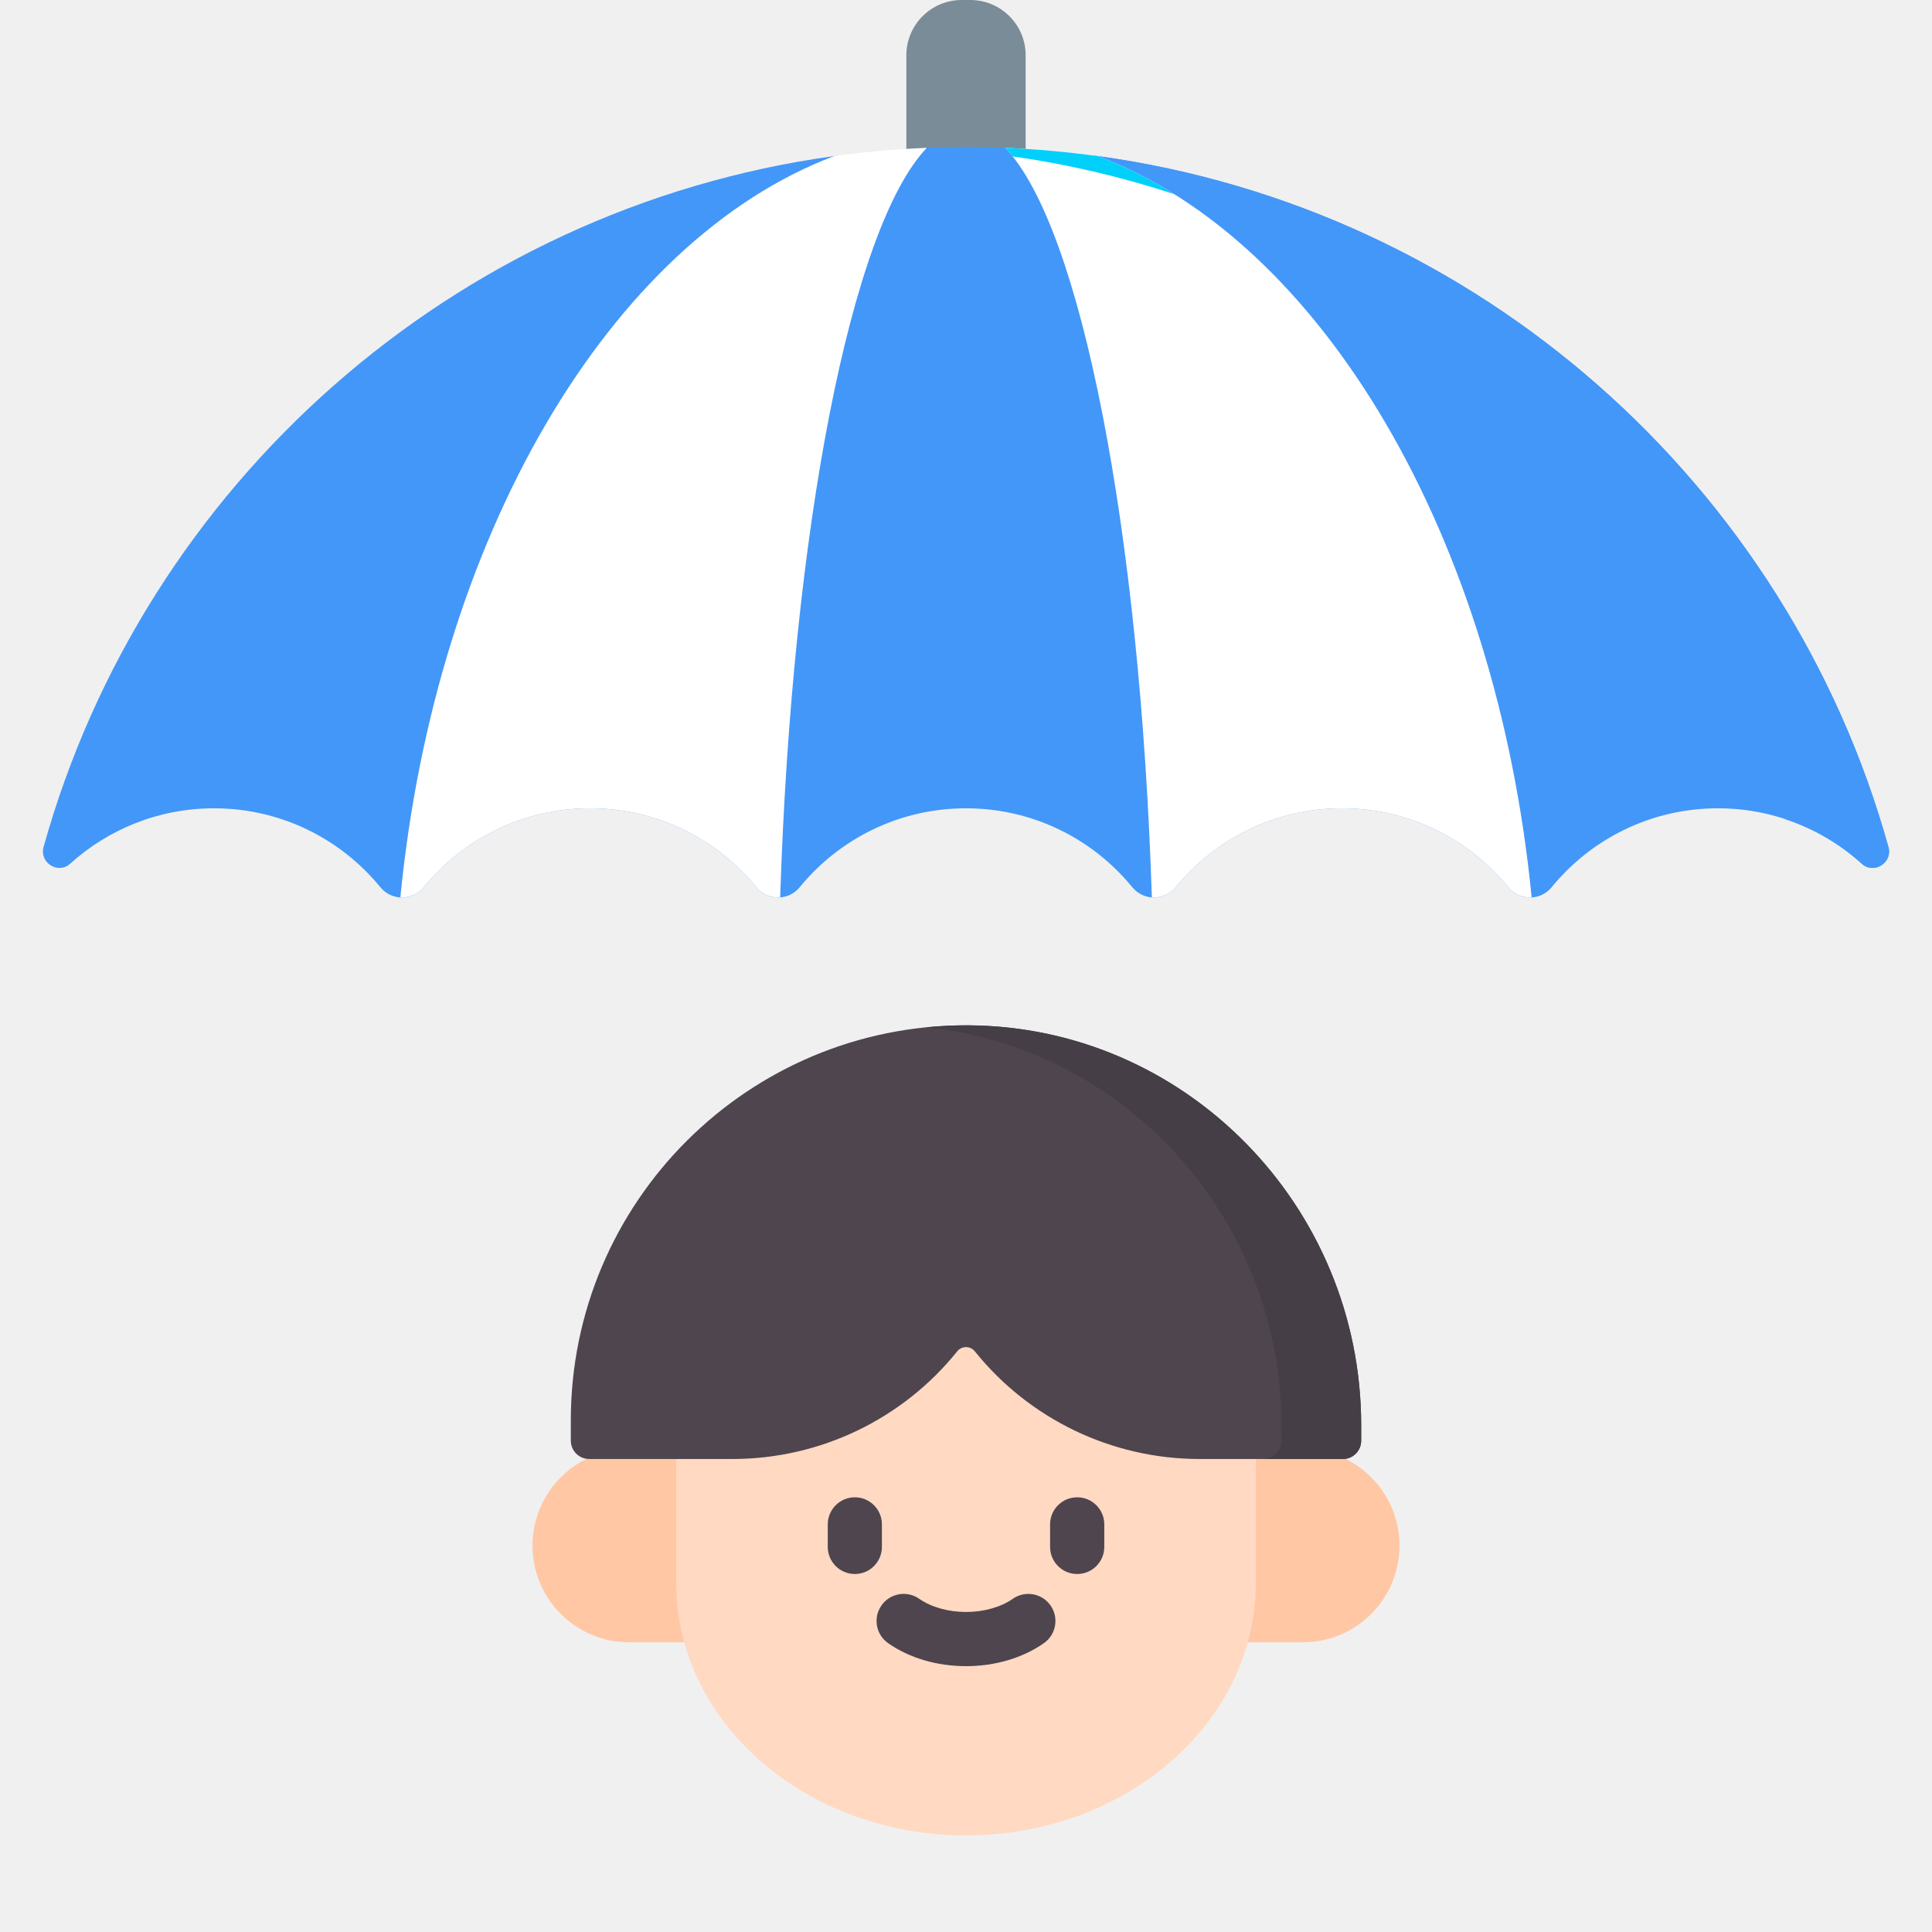
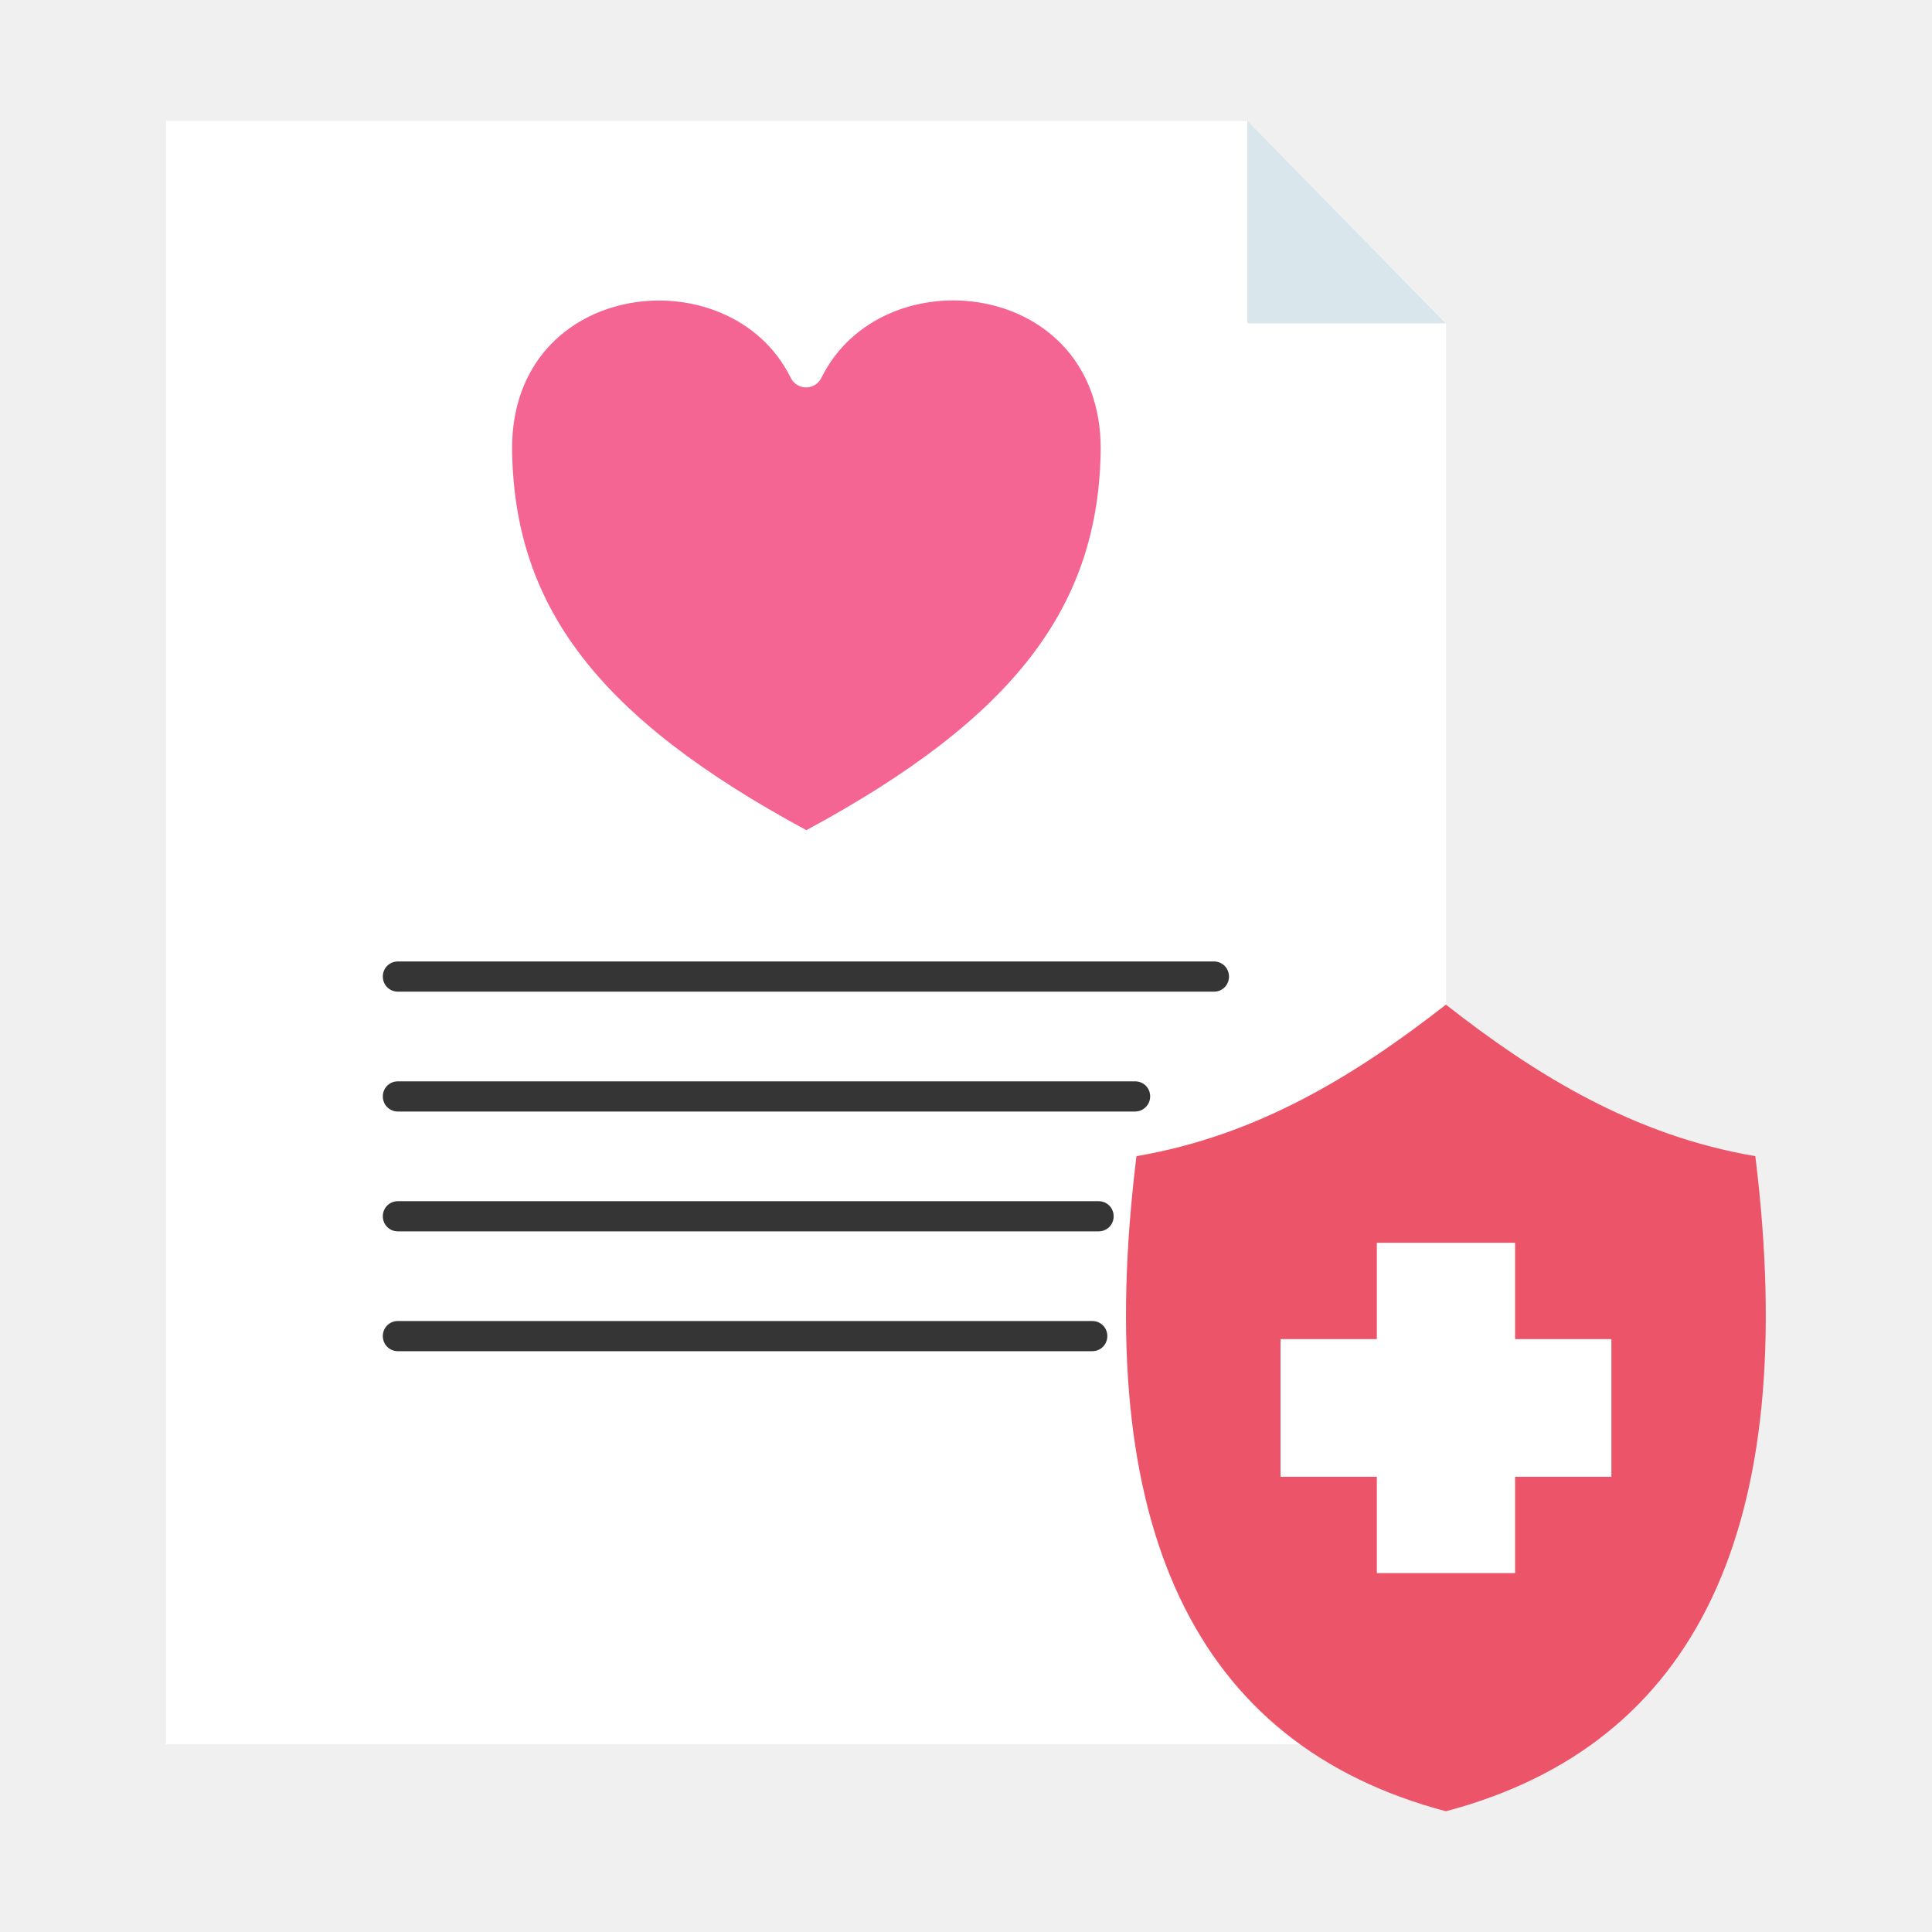
<svg xmlns="http://www.w3.org/2000/svg" width="40" height="40" viewBox="0 0 40 40" fill="none">
-   <path d="M20.09 0H19.91C19.278 0 18.765 0.513 18.765 1.145V4.172H21.235V1.145C21.235 0.513 20.722 0 20.09 0Z" fill="#7A8C98" />
-   <path d="M4.432 16.735C5.82 16.735 7.059 17.371 7.874 18.368C8.107 18.653 8.541 18.653 8.774 18.368C9.589 17.371 10.828 16.735 12.216 16.735C13.604 16.735 14.843 17.371 15.658 18.368C15.891 18.653 16.325 18.653 16.558 18.368C17.373 17.371 18.612 16.735 20 16.735C21.388 16.735 22.627 17.371 23.442 18.368C23.675 18.653 24.109 18.653 24.342 18.368C25.157 17.371 26.396 16.735 27.784 16.735C29.172 16.735 30.411 17.371 31.226 18.368C31.459 18.653 31.893 18.653 32.126 18.368C32.941 17.371 34.18 16.735 35.568 16.735C36.715 16.735 37.76 17.17 38.548 17.883C38.798 18.109 39.189 17.861 39.098 17.536C37.006 10.03 30.609 4.318 22.735 3.232C22.428 3.189 22.119 3.31 21.809 3.282C21.479 3.252 21.146 3.074 20.812 3.061C20.543 3.05 20.272 3.045 20 3.045C19.728 3.045 19.458 3.05 19.188 3.061C18.808 3.076 18.429 3.493 18.054 3.529C17.79 3.555 17.527 3.196 17.265 3.232C9.391 4.318 2.994 10.03 0.902 17.536C0.811 17.861 1.202 18.109 1.452 17.883C2.24 17.17 3.285 16.735 4.432 16.735Z" fill="#4397F8" />
-   <path d="M39.098 17.536C37.006 10.03 30.609 4.318 22.735 3.232C22.408 3.187 22.08 3.306 21.749 3.277C21.439 3.25 21.126 3.074 20.812 3.061C20.542 3.05 20.272 3.045 20 3.045C19.699 3.045 19.4 3.052 19.102 3.065C27.52 3.444 34.557 9.17 36.964 16.96C37.557 17.156 38.095 17.473 38.548 17.883C38.798 18.109 39.189 17.861 39.098 17.536Z" fill="#4397F8" />
-   <path d="M23.848 18.579C24.029 18.593 24.215 18.523 24.342 18.368C25.157 17.371 26.396 16.735 27.784 16.735C29.172 16.735 30.411 17.371 31.226 18.368C31.351 18.52 31.533 18.59 31.711 18.58C30.983 11.134 27.389 4.994 22.735 3.233C22.102 3.146 21.461 3.087 20.812 3.061C22.383 4.701 23.604 10.983 23.848 18.579Z" fill="white" />
-   <path d="M15.658 18.368C15.785 18.523 15.972 18.593 16.153 18.579C16.396 10.983 17.617 4.701 19.189 3.061C18.539 3.087 17.898 3.146 17.266 3.233C12.611 4.994 9.017 11.135 8.289 18.58C8.468 18.59 8.65 18.52 8.774 18.368C9.589 17.371 10.828 16.735 12.216 16.735C13.604 16.735 14.843 17.371 15.658 18.368Z" fill="white" />
-   <path d="M22.734 3.233C22.102 3.146 21.461 3.087 20.811 3.061C20.863 3.115 20.915 3.175 20.966 3.239C22.116 3.402 23.234 3.665 24.311 4.02C23.801 3.702 23.275 3.437 22.734 3.233Z" fill="#01D0FB" />
-   <path d="M26.974 30H13.026C11.921 30 11.025 30.896 11.025 32.001C11.025 33.106 11.921 34.002 13.026 34.002H26.974C28.079 34.002 28.975 33.106 28.975 32.001C28.975 30.896 28.079 30 26.974 30Z" fill="#FFC7A4" />
-   <path d="M14 26V32.778C14 35.662 16.686 38 20 38C23.314 38 26 35.662 26 32.778V26H14Z" fill="#FFD9C2" />
-   <path d="M17.699 32.588C17.389 32.588 17.138 32.337 17.138 32.027V31.561C17.138 31.251 17.389 31 17.699 31C18.008 31 18.259 31.251 18.259 31.561V32.027C18.259 32.337 18.008 32.588 17.699 32.588Z" fill="#4E454E" />
-   <path d="M22.302 32.588C21.992 32.588 21.741 32.337 21.741 32.027V31.561C21.741 31.251 21.992 31 22.302 31C22.612 31 22.863 31.251 22.863 31.561V32.027C22.863 32.337 22.612 32.588 22.302 32.588Z" fill="#4E454E" />
-   <path d="M20 34.496C19.399 34.496 18.826 34.327 18.388 34.02C18.134 33.843 18.072 33.493 18.25 33.239C18.427 32.985 18.777 32.924 19.031 33.101C19.279 33.275 19.632 33.374 20 33.374C20.368 33.374 20.721 33.275 20.969 33.101C21.223 32.924 21.573 32.986 21.75 33.239C21.928 33.493 21.866 33.843 21.612 34.02C21.174 34.327 20.601 34.496 20 34.496Z" fill="#4E454E" />
-   <path d="M20.024 21.228C15.494 21.215 11.818 24.883 11.818 29.41V29.827C11.818 30.037 11.988 30.207 12.198 30.207H15.163C16.982 30.207 18.691 29.38 19.817 27.979C19.912 27.861 20.089 27.861 20.183 27.978C21.31 29.38 23.018 30.207 24.838 30.207H27.802C28.012 30.207 28.182 30.037 28.182 29.827V29.504C28.182 24.979 24.549 21.241 20.024 21.228Z" fill="#4E454E" />
-   <path d="M20.062 21.228C19.761 21.226 19.464 21.241 19.171 21.27C23.321 21.69 26.531 25.258 26.531 29.513V29.827C26.531 30.037 26.361 30.208 26.151 30.208H27.802C28.012 30.208 28.182 30.037 28.182 29.827V29.513C28.182 25.001 24.573 21.262 20.062 21.228Z" fill="#463E46" />
+   <path d="M29.938 36.112H3.438V2.506H25.825L29.938 6.687V36.112Z" fill="white" />
+   <path d="M17.008 7.819C16.877 8.088 16.502 8.088 16.37 7.819C15.114 5.281 10.602 5.769 10.602 9.281C10.633 12.55 12.377 14.856 16.695 17.188C21.014 14.856 22.758 12.55 22.789 9.281C22.783 5.769 18.264 5.275 17.008 7.819Z" fill="#F56593" />
+   <path d="M25.138 20.531H8.238C8.063 20.531 7.926 20.394 7.926 20.219C7.926 20.044 8.063 19.906 8.238 19.906H25.132C25.307 19.906 25.445 20.044 25.445 20.219C25.445 20.394 25.307 20.531 25.138 20.531Z" fill="#353535" />
+   <path d="M23.501 23.013H8.238C8.063 23.013 7.926 22.875 7.926 22.7C7.926 22.525 8.063 22.388 8.238 22.388H23.501C23.676 22.388 23.813 22.525 23.813 22.7C23.813 22.875 23.669 23.013 23.501 23.013Z" fill="#353535" />
+   <path d="M22.744 25.494H8.238C8.063 25.494 7.926 25.357 7.926 25.182C7.926 25.007 8.063 24.869 8.238 24.869H22.744C22.919 24.869 23.057 25.007 23.057 25.182C23.057 25.357 22.919 25.494 22.744 25.494Z" fill="#353535" />
+   <path d="M22.613 27.975H8.238C8.063 27.975 7.926 27.837 7.926 27.662C7.926 27.487 8.063 27.35 8.238 27.35H22.613C22.788 27.35 22.926 27.487 22.926 27.662C22.926 27.837 22.788 27.975 22.613 27.975Z" fill="#353535" />
+   <path d="M29.937 6.694H25.824V2.5L29.937 6.694Z" fill="#D9E7ED" />
+   <path d="M36.342 23.937C33.842 23.512 31.817 22.275 29.936 20.8C28.048 22.275 26.023 23.512 23.529 23.937C22.586 31.6 24.723 36.119 29.936 37.5C35.148 36.119 37.286 31.6 36.342 23.937Z" fill="#EC5569" />
+   <path d="M33.362 27.725H31.368V25.731H28.506V27.725H26.512V30.575H28.506V32.569H31.368V30.575H33.362V27.725Z" fill="white" />
</svg>
